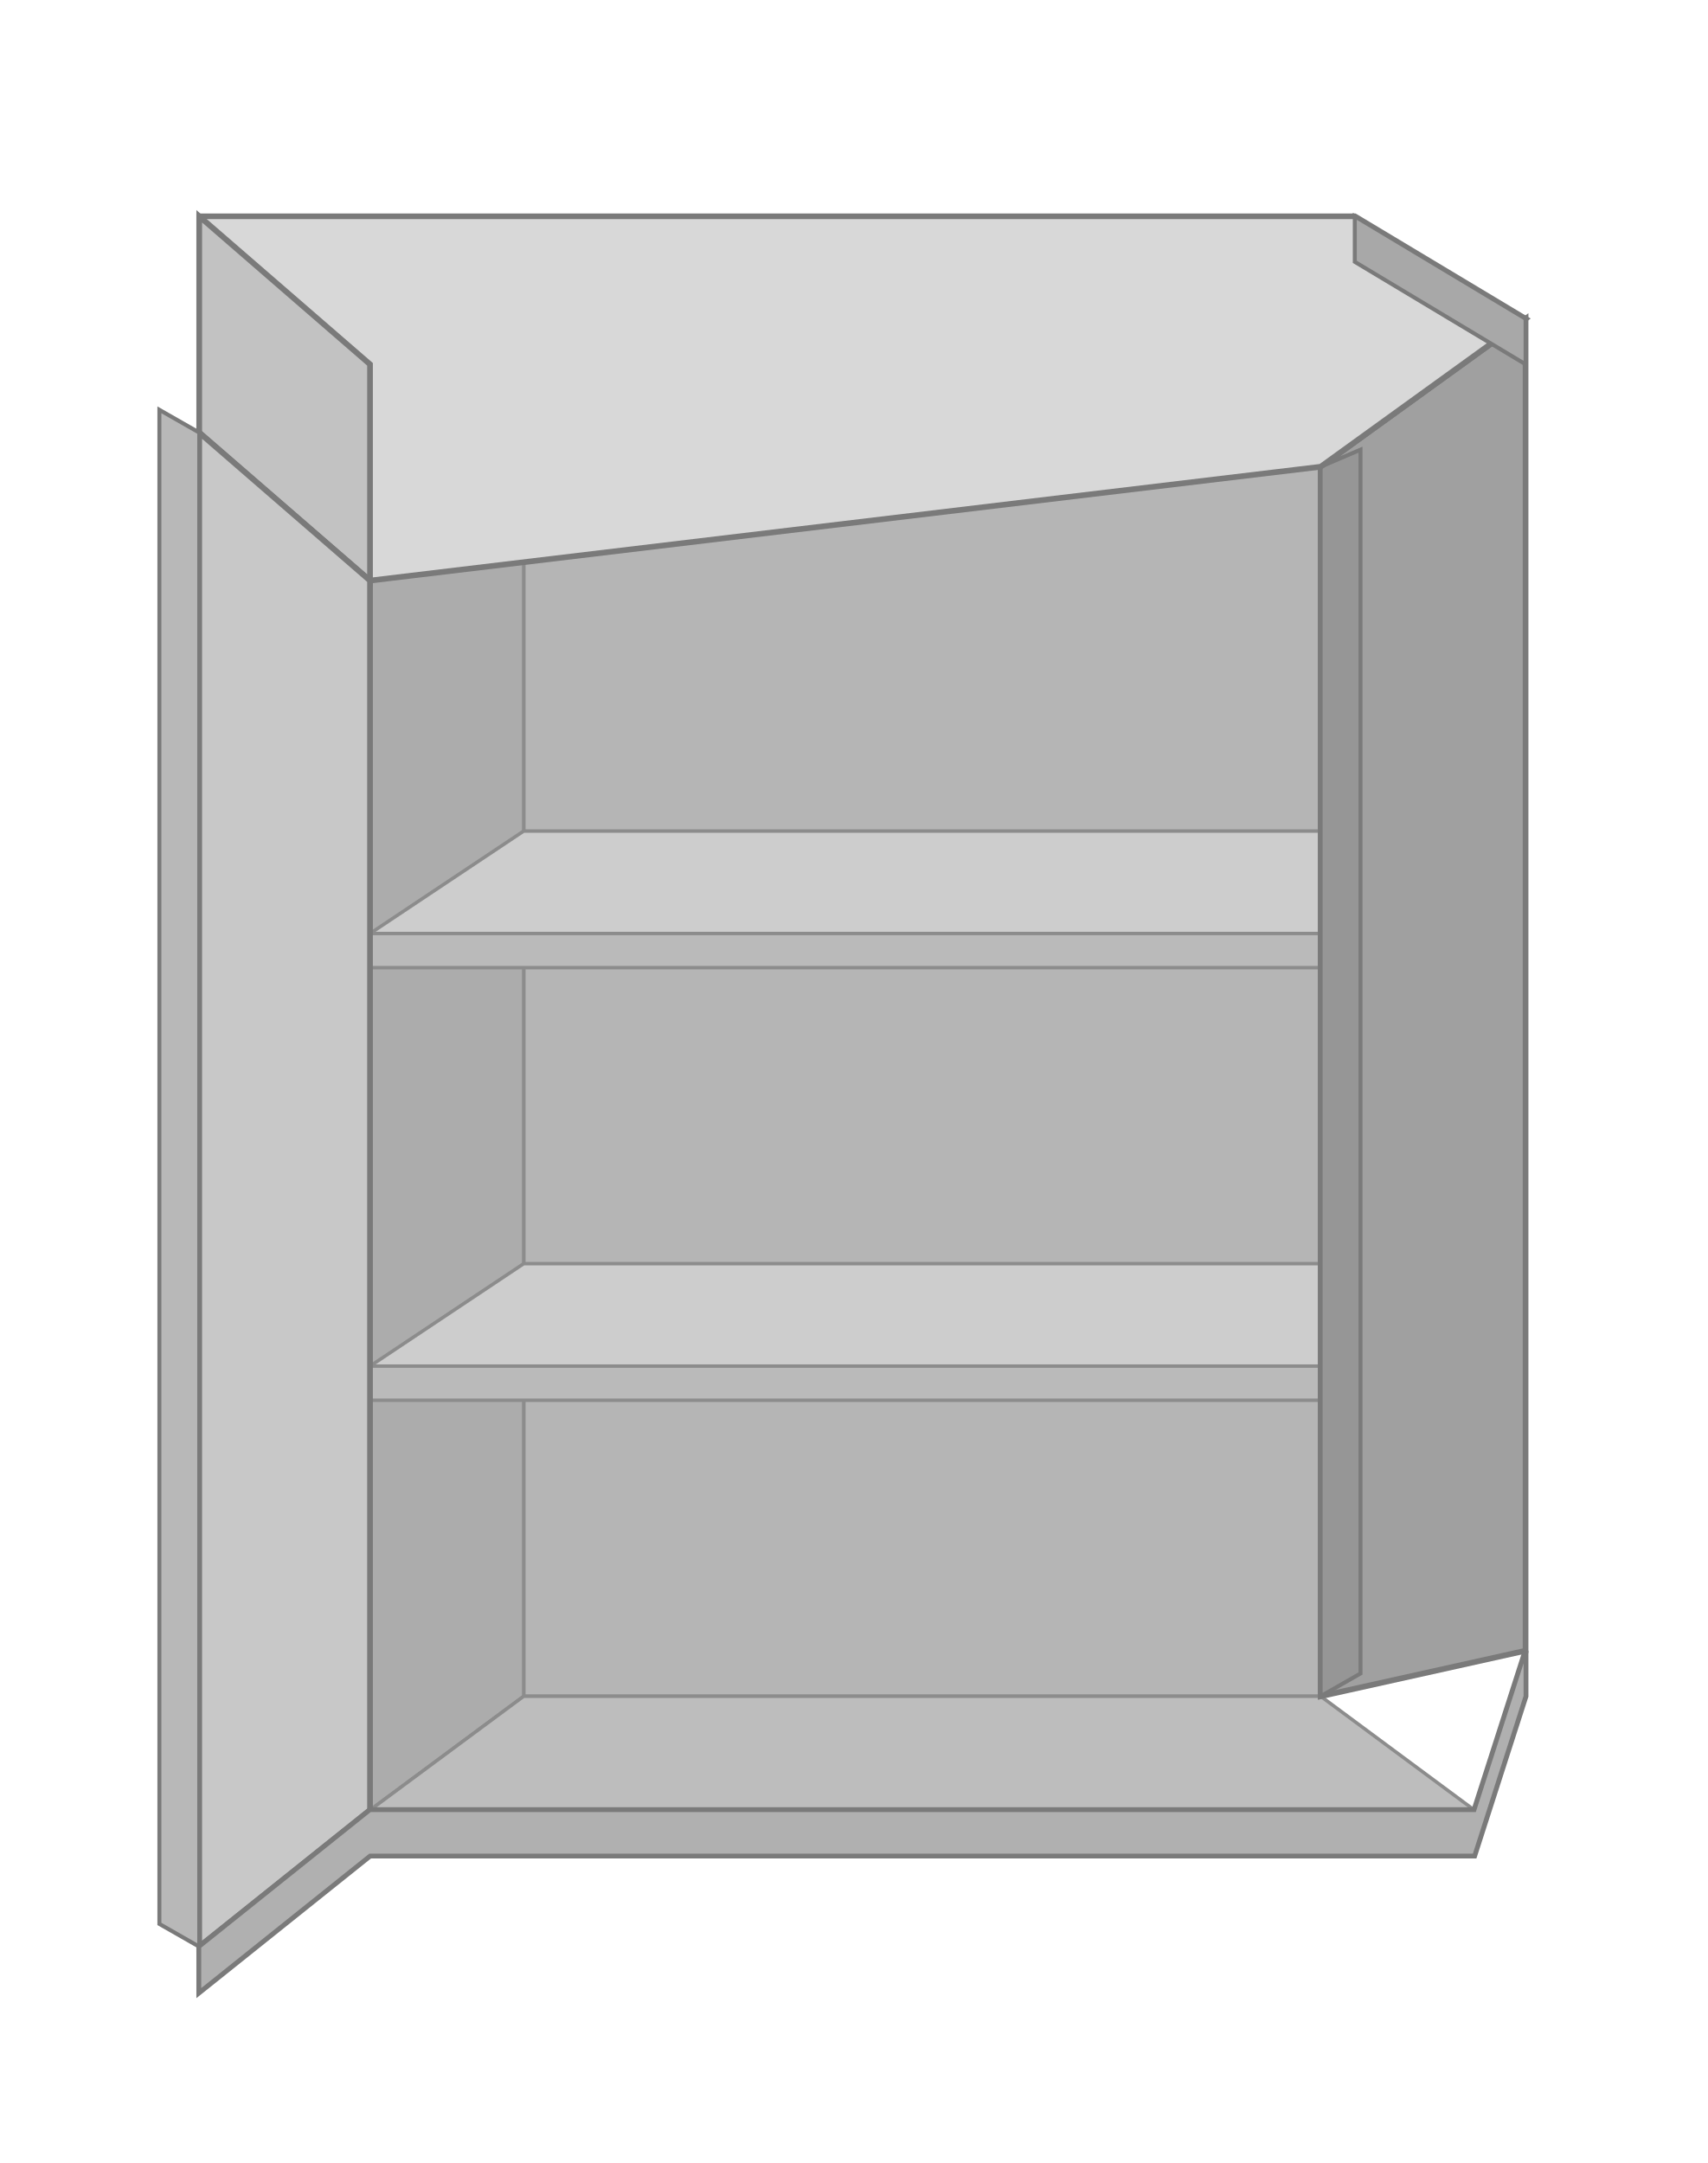
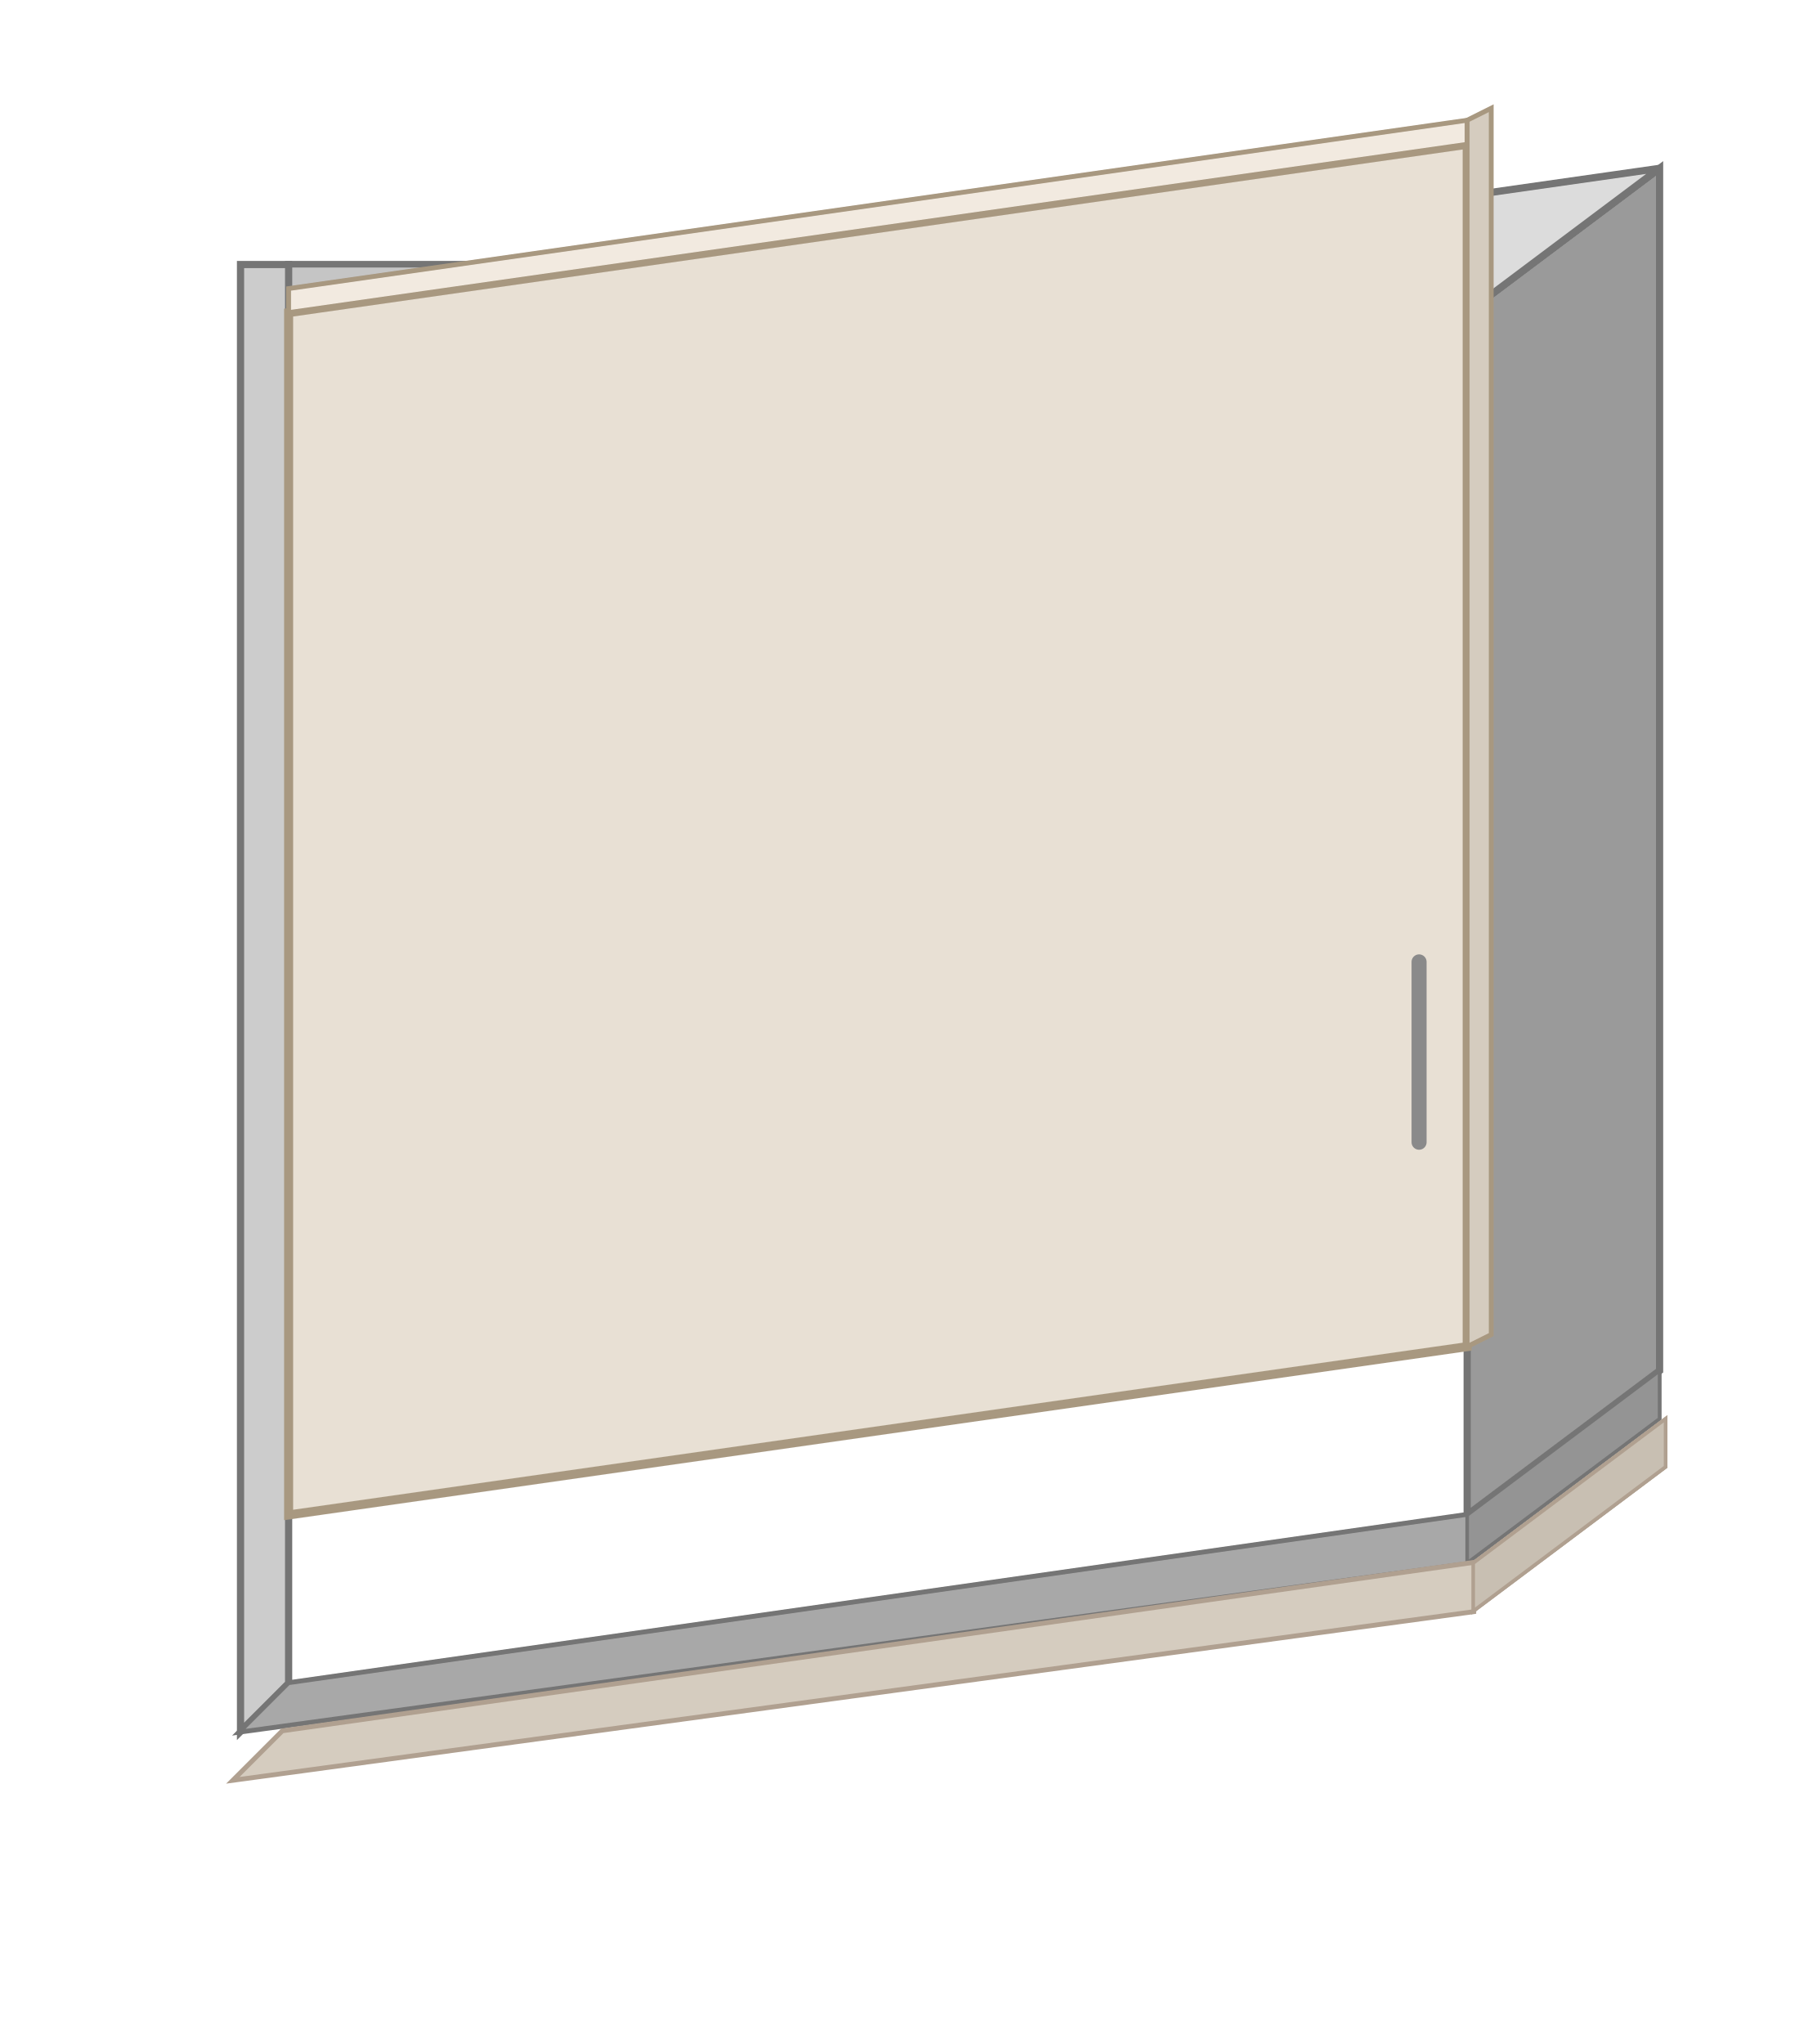
- <svg xmlns="http://www.w3.org/2000/svg" viewBox="0 0 300 380" width="300" height="380">
-   <polygon fill="#B5B5B5" stroke="#8C8C8C" stroke-width="0.6" points="92,82 232,82 232,298 92,298" />
-   <polygon fill="#ACACAC" stroke="#8C8C8C" stroke-width="0.6" points="65,102 92,82 92,298 65,318" />
-   <polygon fill="#BDBDBD" stroke="#8C8C8C" stroke-width="0.6" points="65,318 92,298 232,298 259,318" />
-   <polygon fill="#CDCDCD" stroke="#8C8C8C" stroke-width="0.6" points="65,164 92,146 232,146 259,164" />
-   <polygon fill="#BABABA" stroke="#8C8C8C" stroke-width="0.6" points="65,164 259,164 259,170 65,170" />
-   <polygon fill="#CDCDCD" stroke="#8C8C8C" stroke-width="0.6" points="65,240 92,222 232,222 259,240" />
-   <polygon fill="#BABABA" stroke="#8C8C8C" stroke-width="0.6" points="65,240 259,240 259,246 65,246" />
-   <polygon fill="#A0A0A0" stroke="#7A7A7A" stroke-width="1" points="232,82 268,56 268,290 232,298" />
-   <polygon fill="#969696" stroke="#7A7A7A" stroke-width="0.7" points="232,82 232,298 239,294 239,79" />
-   <polygon fill="#D8D8D8" stroke="#7A7A7A" stroke-width="1" points="35,76 65,102 232,82 268,56 238,38 35,38" />
-   <polygon fill="#C2C2C2" stroke="#7A7A7A" stroke-width="1" points="35,38 35,76 65,102 65,64" />
-   <polygon fill="#A8A8A8" stroke="#7A7A7A" stroke-width="0.7" points="238,38 268,56 268,64 238,46" />
-   <polygon fill="#C8C8C8" stroke="#7A7A7A" stroke-width="1" points="35,76 65,102 65,318 35,342" />
-   <polygon fill="#B8B8B8" stroke="#7A7A7A" stroke-width="0.7" points="28,72 35,76 35,342 28,338" />
-   <polygon fill="#C2C2C2" stroke="#7A7A7A" stroke-width="1" points="35,342 65,318 259,318 268,290 268,298 259,326 65,326 35,350" />
-   <polygon fill="#B0B0B0" stroke="#7A7A7A" stroke-width="0.7" points="35,350 65,326 259,326 268,298 268,290 259,318 65,318 35,342" />
+ <svg xmlns="http://www.w3.org/2000/svg" viewBox="0 0 300 340" width="300" height="340">
+   <polygon fill="#9A9A9A" stroke="#757575" stroke-width="1.2" points="244,52 276,28 276,228 244,252" />
+   <polygon fill="#DCDCDC" stroke="#757575" stroke-width="1.2" points="48,80 80,56 276,28 244,52 244,44 48,44" />
+   <polygon fill="#C5C5C5" stroke="#757575" stroke-width="1" points="48,44 48,80 244,52 244,44" />
+   <polygon fill="#CCCCCC" stroke="#757575" stroke-width="1.2" points="40,44 48,44 48,280 40,288" />
+   <polygon fill="#E8E0D4" stroke="#A89880" stroke-width="1.5" points="48,52 244,24 244,224 48,252" />
+   <polygon fill="#F2EAE0" stroke="#A89880" stroke-width="0.8" points="48,48 244,20 244,24 48,52" />
+   <polygon fill="#D5CCBF" stroke="#A89880" stroke-width="0.8" points="244,20 248,18 248,222 244,224" />
+   <line x1="236" y1="160" x2="236" y2="190" stroke="#8A8A8A" stroke-width="2.5" stroke-linecap="round" />
+   <polygon fill="#C5C5C5" stroke="#757575" stroke-width="1" points="40,288 48,280 244,252 244,260" />
+   <polygon fill="#A8A8A8" stroke="#757575" stroke-width="0.6" points="40,288 244,260 276,236 276,228 244,252 48,280 40,288" />
+   <polygon fill="#949494" stroke="#757575" stroke-width="0.6" points="244,252 244,260 276,236 276,228" />
+   <polygon fill="#E2D9CD" stroke="#B0A090" stroke-width="1" points="39,296 47,288 245,260 245,268" />
+   <polygon fill="#D5CCBF" stroke="#B0A090" stroke-width="0.6" points="39,296 245,268 277,244 277,236 245,260 47,288 39,296" />
+   <polygon fill="#C8BFB2" stroke="#B0A090" stroke-width="0.6" points="245,260 245,268 277,244 277,236" />
</svg>
